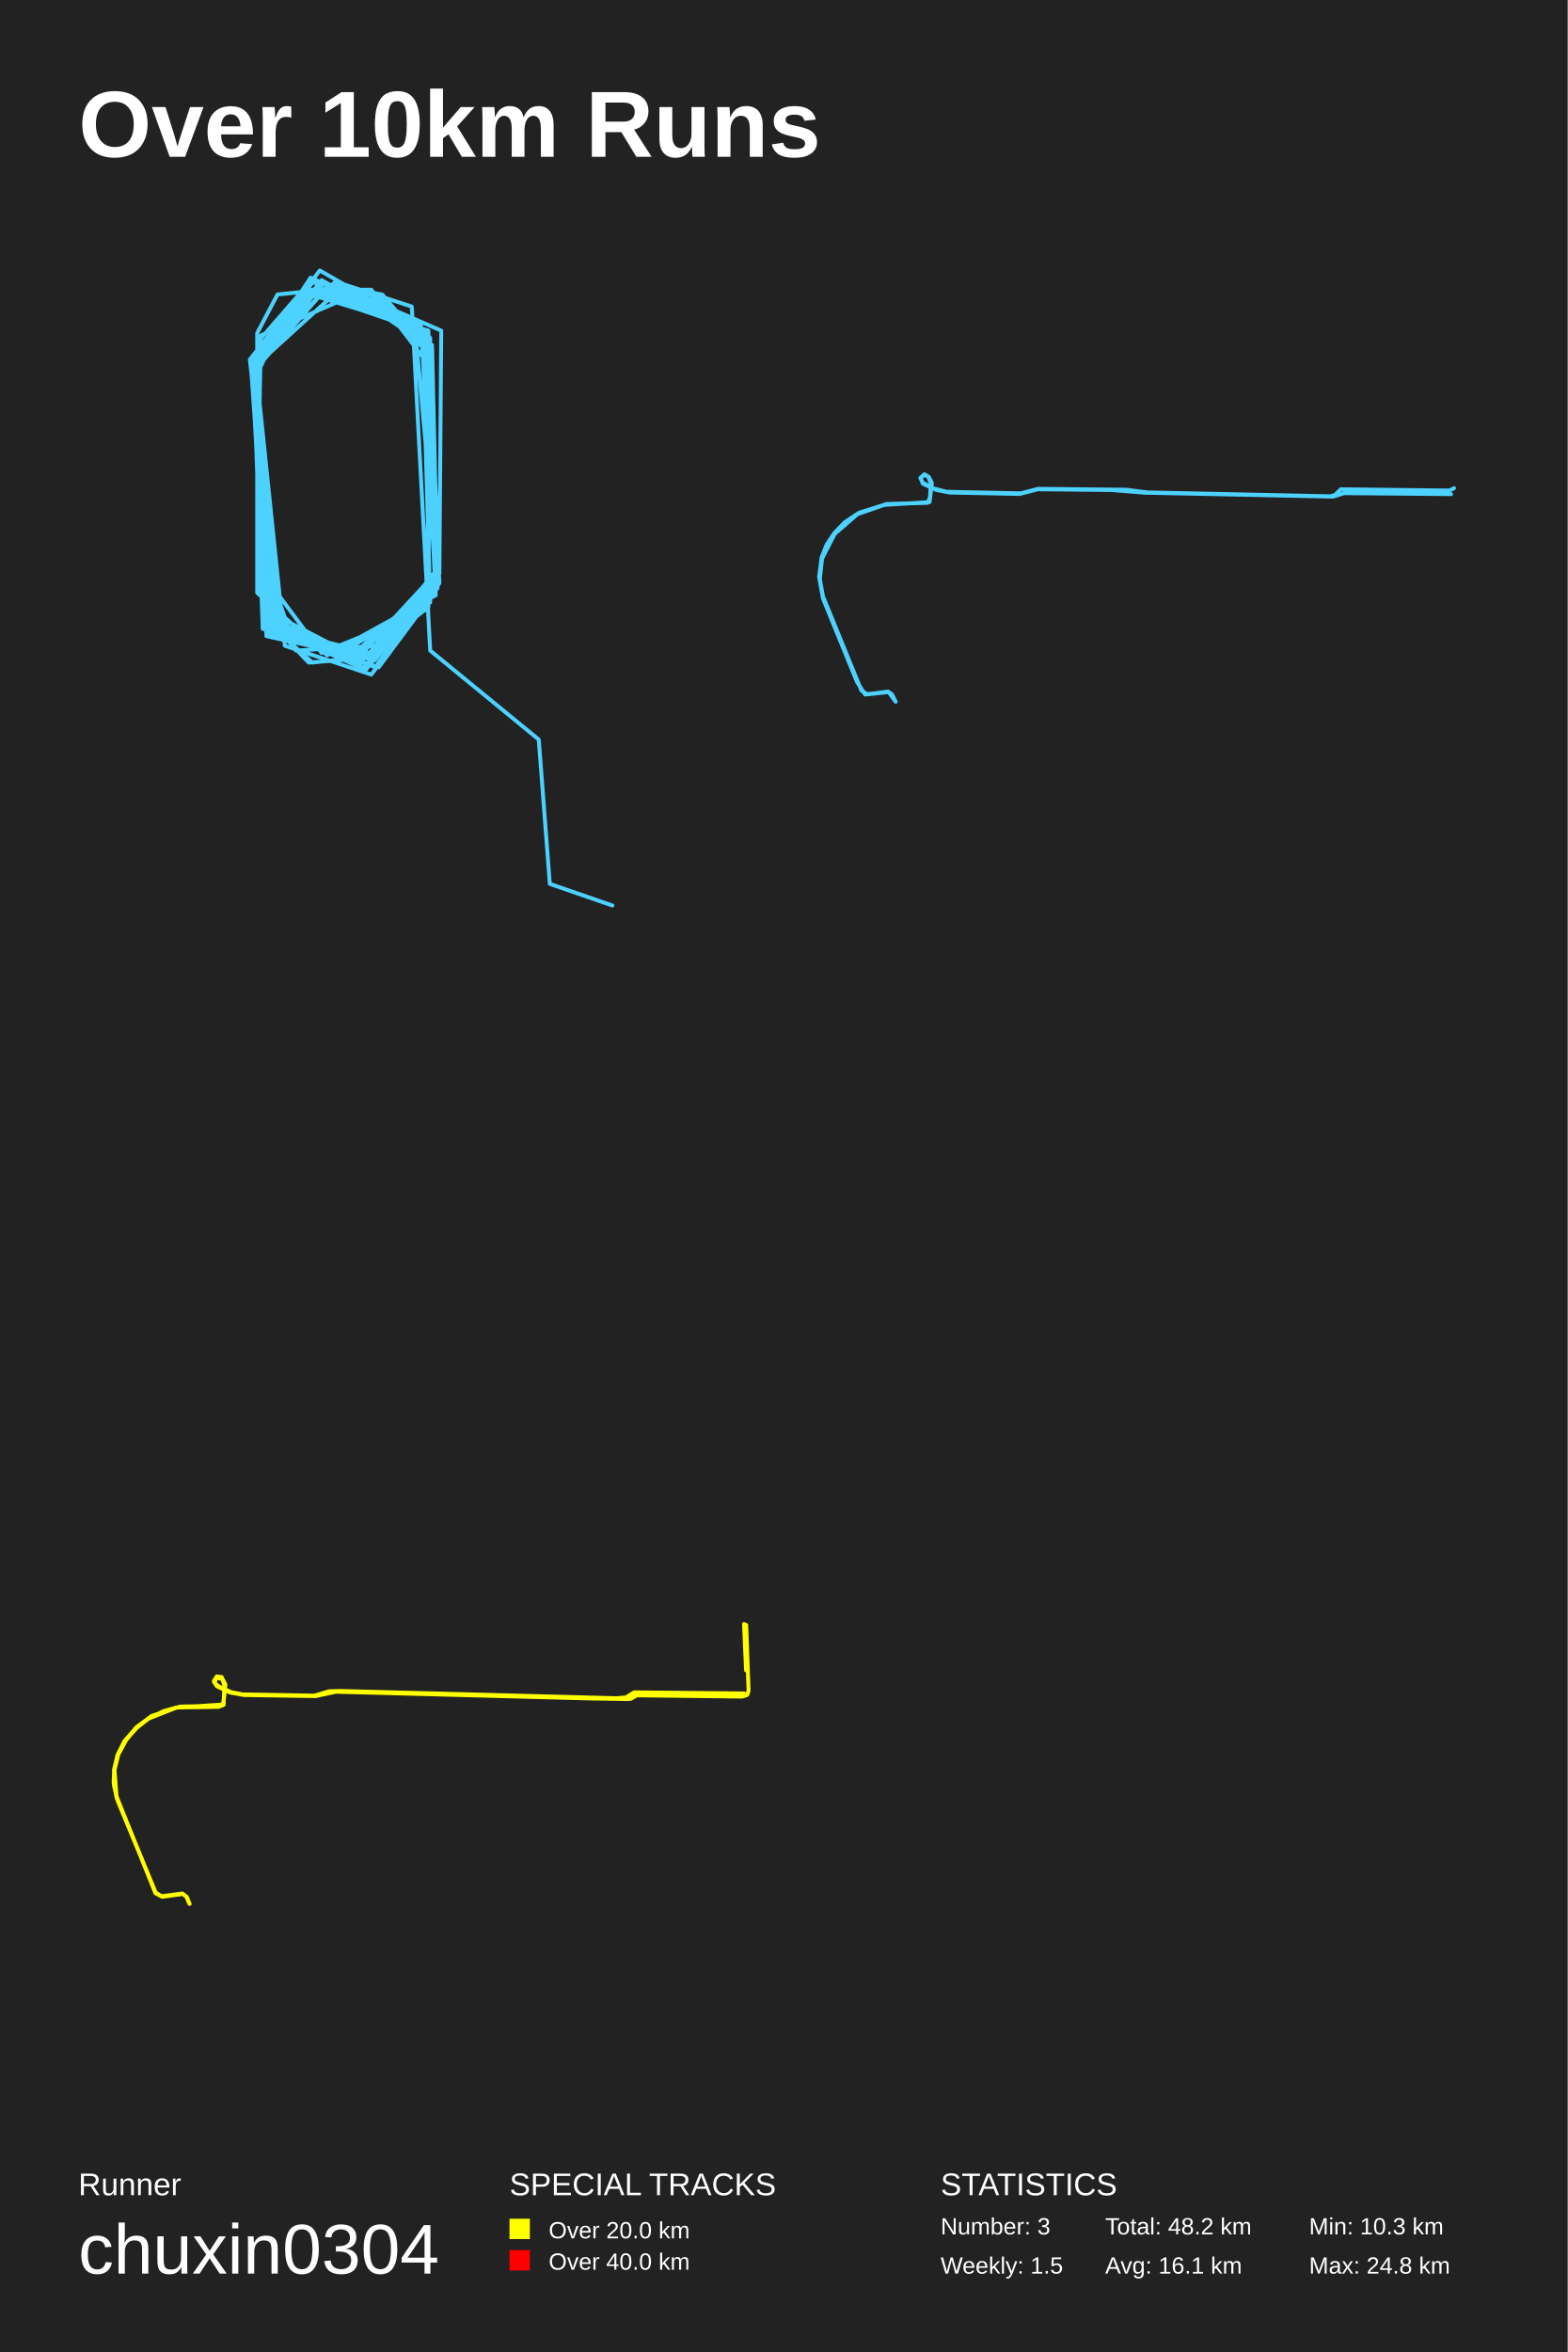
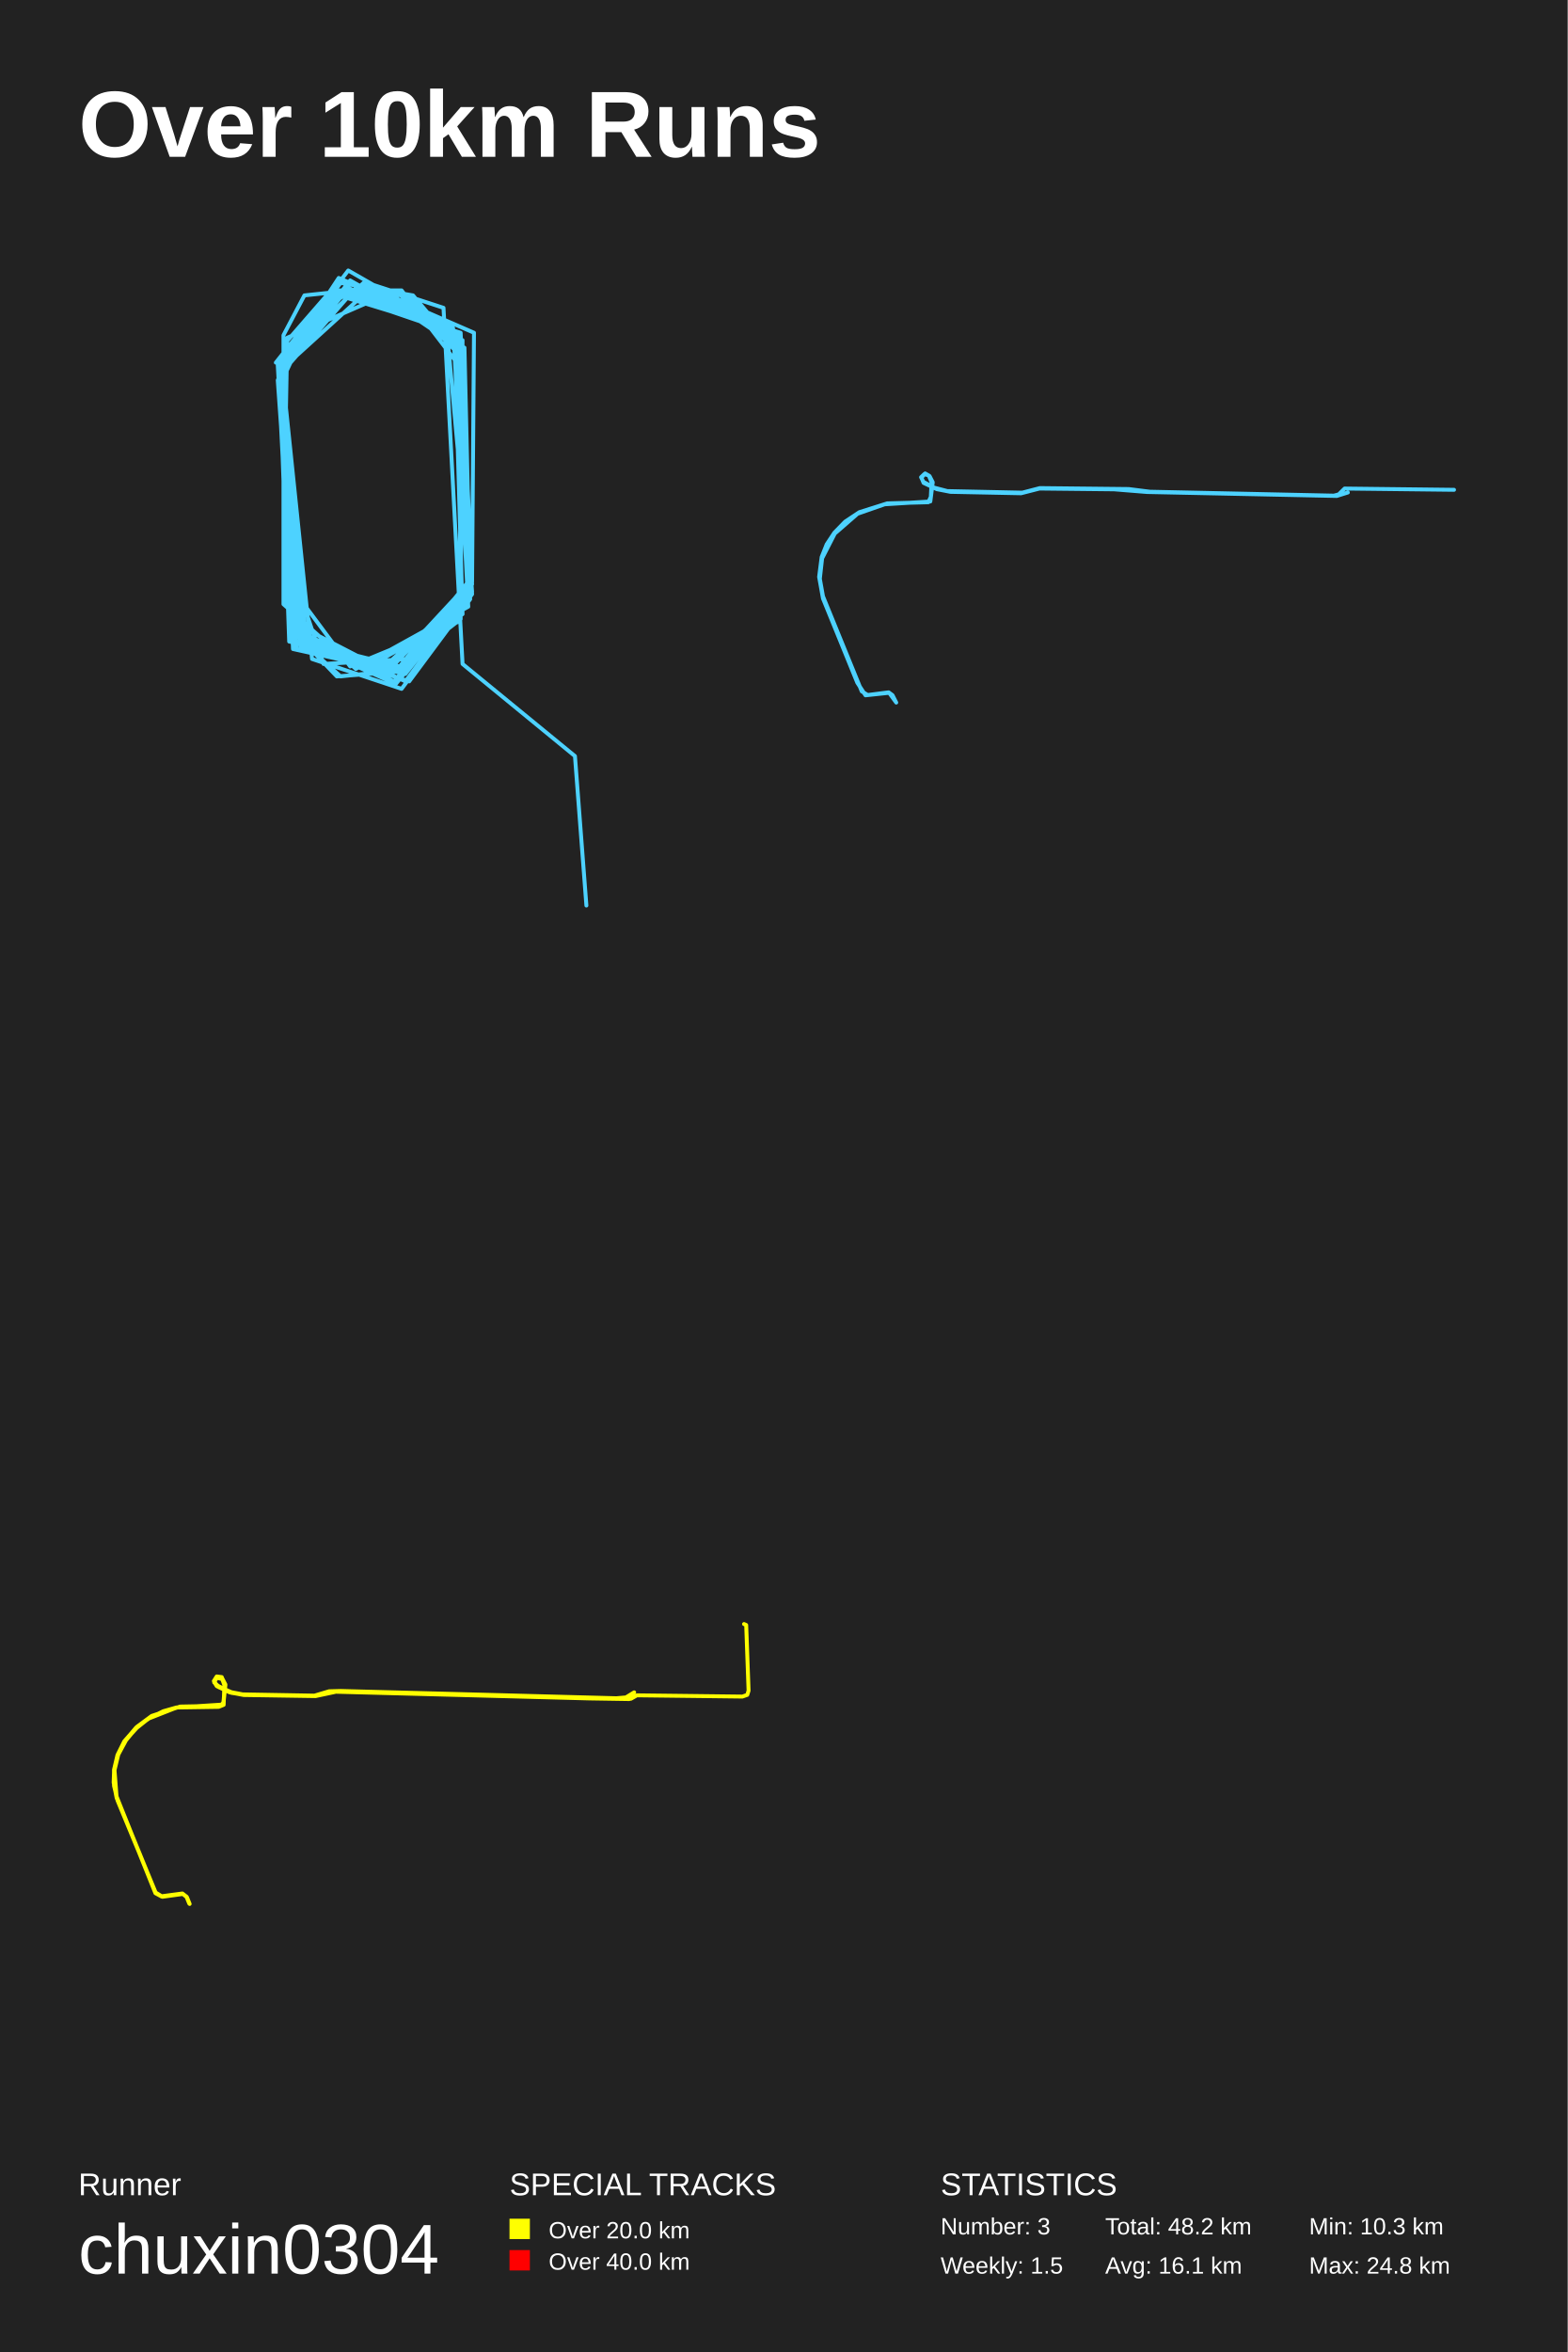
<svg xmlns="http://www.w3.org/2000/svg" baseProfile="full" height="300mm" version="1.1" viewBox="0,0,200,300" width="200mm">
  <defs />
  <rect fill="#222222" height="300" width="200" x="0" y="0" />
  <text fill="#FFFFFF" style="font-size:12px; font-family:Arial; font-weight:bold;" x="10" y="20">Over 10km Runs</text>
  <text fill="#FFFFFF" style="font-size:4px; font-family:Arial" x="10" y="280">Runner</text>
  <text fill="#FFFFFF" style="font-size:9px; font-family:Arial" x="10" y="290">chuxin0304</text>
  <text fill="#FFFFFF" style="font-size:4px; font-family:Arial" x="65" y="280">SPECIAL TRACKS</text>
  <rect fill="yellow" height="2.6" width="2.6" x="65" y="283" />
  <text fill="#FFFFFF" style="font-size:3px; font-family:Arial" x="70" y="285.5">Over 20.0 km</text>
  <rect fill="red" height="2.6" width="2.6" x="65" y="287" />
  <text fill="#FFFFFF" style="font-size:3px; font-family:Arial" x="70" y="289.5">Over 40.0 km</text>
  <text fill="#FFFFFF" style="font-size:4px; font-family:Arial" x="120" y="280">STATISTICS</text>
  <text fill="#FFFFFF" style="font-size:3px; font-family:Arial" x="120" y="285">Number: 3</text>
  <text fill="#FFFFFF" style="font-size:3px; font-family:Arial" x="120" y="290">Weekly: 1.5</text>
  <text fill="#FFFFFF" style="font-size:3px; font-family:Arial" x="141" y="285">Total: 48.2 km</text>
  <text fill="#FFFFFF" style="font-size:3px; font-family:Arial" x="141" y="290">Avg: 16.1 km</text>
  <text fill="#FFFFFF" style="font-size:3px; font-family:Arial" x="167" y="285">Min: 10.3 km</text>
  <text fill="#FFFFFF" style="font-size:3px; font-family:Arial" x="167" y="290">Max: 24.8 km</text>
-   <polyline fill="none" opacity="1" points="78.125,115.5 70.143,112.739 68.734,94.33 54.883,82.978 52.535,39.102 43.144,36.034 36.57,39.716 32.814,47.693 33.048,72.546 41.031,83.284 54.413,77.762 54.883,46.773 47.37,36.955 38.683,36.955 32.814,43.705 33.283,75.614 37.04,81.444 45.257,83.284 55.587,74.08 54.883,44.318 42.674,36.034 32.109,45.852 33.753,77.762 43.848,82.978 54.883,76.841 53.944,44.318 46.665,36.955 33.283,42.784 32.814,68.25 37.744,82.978 48.309,82.364 54.648,77.455 54.883,43.091 44.083,36.648 35.396,37.568 32.814,42.477 32.814,75.614 41.735,83.591 55.587,75.921 53.944,43.705 48.778,37.568 39.857,36.034 32.109,46.159 33.988,79.296 45.961,83.591 55.822,73.159 53.004,42.477 41.031,35.727 32.344,46.773 33.518,80.216 46.431,82.978 55.822,72.853 54.413,43.091 41.735,36.648 32.344,47.387 33.518,79.909 47.37,83.591 55.822,73.466 54.413,43.091 48.074,37.568 38.683,37.261 32.109,48 34.457,81.137 47.135,83.591 55.822,74.08 55.117,44.012 42.205,36.341 32.579,45.852 34.927,80.216 47.135,83.284 55.822,72.546 54.178,42.171 40.796,36.648 32.344,47.08 34.692,79.603 39.387,84.512 47.37,83.898 56.056,72.853 56.291,42.171 43.613,36.648 32.814,46.466 34.927,80.216 48.074,83.898 56.056,73.159 54.648,42.171 39.622,37.568 32.344,46.773 35.396,80.523 39.857,84.512 48.309,83.591 56.056,72.853 54.648,42.477 39.622,35.42 32.579,46.159 36.335,82.364 47.37,86.046 56.056,74.387 54.413,42.171 40.092,36.955 32.814,45.852 34.692,79.296 46.431,85.125 55.822,74.08 54.648,42.477 39.387,37.261 32.344,46.773 34.927,80.83 48.309,85.125 55.822,75 53.944,42.784 47.839,37.568 39.153,37.261 32.344,45.546 33.988,81.137 47.839,84.205 55.587,74.387 53.709,41.557 39.622,35.42 32.344,46.466 35.631,80.523 46.665,85.432 55.822,74.387 54.178,42.171 40.796,34.5 32.579,45.239 35.396,79.296 47.839,85.125 56.056,74.08 53.709,41.557 38.918,36.955 31.875,45.852 35.631,79.909" stroke="#4DD2FF" stroke-dasharray="none" stroke-linecap="round" stroke-linejoin="round" stroke-width="0.5" />
-   <polyline fill="none" opacity="1" points="185.5,62.267 184.92,62.566 171.061,62.406 170.313,63.144 169.703,63.304 146.381,62.805 143.71,62.466 132.462,62.346 130.233,62.925 120.74,62.725 119.061,62.287 117.702,61.549 117.412,60.97 117.824,60.571 118.389,60.751 118.74,61.608 118.649,63.463 118.328,64.141 113.124,64.281 109.598,65.398 107.797,66.595 106.438,67.991 105.462,69.467 104.821,71.082 104.5,73.595 104.988,76.327 109.338,86.996 110.376,88.591 113.368,88.272 114.268,89.508 113.795,88.571 113.307,88.212 110.651,88.551 109.903,88.093 104.988,76.048 104.592,73.834 104.882,71.241 106.484,68.11 109.369,65.597 112.803,64.401 118.588,64.042 118.893,61.608 118.481,60.811 117.931,60.492 117.458,61.03 117.733,61.688 119.412,62.486 121.137,62.825 130.081,63.005 132.416,62.406 141.863,62.506 146.046,62.845 170.069,63.344 171.473,62.905 185.118,63.025" stroke="#4DD2FF" stroke-dasharray="none" stroke-linecap="round" stroke-linejoin="round" stroke-width="0.5" />
-   <polyline fill="none" opacity="1" points="94.937,216.002 80.904,215.863 79.641,216.638 43.479,215.684 41.987,215.724 40.115,216.28 30.968,216.121 29.522,215.843 27.954,215.147 27.33,214.61 27.65,213.993 28.35,214.172 28.67,215.067 28.517,217.116 28.167,217.573 22.993,217.673 19.355,218.866 17.468,220.258 15.855,222.108 14.987,223.858 14.561,225.667 14.5,227.358 14.88,229.327 19.857,241.397 20.74,241.934 23.328,241.576 23.799,241.954 24.149,242.809 23.815,241.934 23.267,241.516 20.573,241.874 19.857,241.417 14.926,229.366 14.561,227.537 14.622,225.608 15.048,223.878 16.174,221.789 17.681,220.139 19.203,219.045 22.582,217.792 28.472,217.414 28.746,214.848 28.259,214.033 27.68,213.973 27.33,214.53 27.65,215.067 29.309,215.863 31.09,216.201 40.252,216.34 42.855,215.783 75.197,216.638 80.28,216.718 80.843,216.42 78.104,216.658 44.361,215.724 42.063,215.743 40.161,216.3 30.968,216.141 29.309,215.803 27.62,214.928 27.285,214.411 27.65,213.834 28.289,213.914 28.624,214.809 28.533,217.454 27.893,217.712 22.551,217.792 18.914,219.224 17.361,220.357 15.855,222.147 15.033,223.778 14.546,225.727 14.546,227.775 15.002,229.665 19.873,241.437 20.725,241.934 23.297,241.556 23.845,241.974 24.195,242.849 23.784,241.934 23.267,241.536 20.634,241.914 19.827,241.477 14.865,229.128 14.607,225.787 15.094,223.778 15.915,222.167 17.27,220.536 18.914,219.224 20.831,218.269 22.506,217.792 28.487,217.434 28.761,214.868 28.32,214.013 27.696,213.934 27.346,214.53 27.878,215.187 29.522,215.922 31.333,216.201 40.313,216.32 42.489,215.743 78.408,216.678 80.493,216.678 81.254,216.241 94.709,216.4 95.333,216.181 95.5,215.644 95.196,207.271 94.922,207.151 95.18,213.058" stroke="yellow" stroke-dasharray="none" stroke-linecap="round" stroke-linejoin="round" stroke-width="0.5" />
+   <polyline fill="none" opacity="1" points="74.81,115.5 73.351,96.441 59.011,84.689 56.58,39.265 46.857,36.088 40.052,39.9 36.163,48.159 36.406,73.889 44.67,85.006 58.524,79.289 59.011,47.206 51.233,37.041 42.239,37.041 36.163,44.03 36.649,77.065 40.538,83.1 49.045,85.006 59.74,75.477 59.011,44.665 46.371,36.088 35.434,46.253 37.135,79.289 47.587,84.689 59.011,78.336 58.038,44.665 50.503,37.041 36.649,43.077 36.163,69.442 41.267,84.689 52.205,84.053 58.767,78.971 59.011,43.394 47.83,36.724 38.836,37.677 36.163,42.759 36.163,77.065 45.399,85.324 59.74,77.383 58.038,44.03 52.691,37.677 43.455,36.088 35.434,46.571 37.378,80.877 49.774,85.324 59.983,74.524 57.066,42.759 44.67,35.771 35.677,47.206 36.892,81.83 50.26,84.689 59.983,74.206 58.524,43.394 45.399,36.724 35.677,47.841 36.892,81.512 51.233,85.324 59.983,74.842 58.524,43.394 51.962,37.677 42.239,37.359 35.434,48.477 37.864,82.783 50.989,85.324 59.983,75.477 59.254,44.347 45.885,36.406 35.92,46.253 38.35,81.83 50.989,85.006 59.983,73.889 58.281,42.441 44.427,36.724 35.677,47.524 38.107,81.194 42.968,86.277 51.233,85.642 60.226,74.206 60.469,42.441 47.344,36.724 36.163,46.888 38.35,81.83 51.962,85.642 60.226,74.524 58.767,42.441 43.212,37.677 35.677,47.206 38.836,82.147 43.455,86.277 52.205,85.324 60.226,74.206 58.767,42.759 43.212,35.453 35.92,46.571 39.809,84.053 51.233,87.865 60.226,75.794 58.524,42.441 43.698,37.041 36.163,46.253 38.107,80.877 50.26,86.912 59.983,75.477 58.767,42.759 42.968,37.359 35.677,47.206 38.35,82.465 52.205,86.912 59.983,76.43 58.038,43.077 51.719,37.677 42.725,37.359 35.677,45.935 37.378,82.783 51.719,85.959 59.74,75.794 57.795,41.806 43.212,35.453 35.677,46.888 39.079,82.147 50.503,87.23 59.983,75.794 58.281,42.441 44.427,34.5 35.92,45.618 38.836,80.877 51.719,86.912 60.226,75.477 57.795,41.806 42.482,37.041 35.19,46.253" stroke="#4DD2FF" stroke-dasharray="none" stroke-linecap="round" stroke-linejoin="round" stroke-width="0.5" />
+   <polyline fill="none" opacity="1" points="185.5,62.476 171.541,62.315 170.788,63.059 170.173,63.219 146.683,62.717 143.993,62.376 132.663,62.255 130.419,62.838 120.857,62.637 119.166,62.195 117.798,61.452 117.506,60.869 117.921,60.467 118.489,60.648 118.843,61.512 118.751,63.38 118.428,64.063 113.186,64.204 109.635,65.329 107.821,66.534 106.452,67.94 105.468,69.427 104.823,71.054 104.5,73.585 104.992,76.337 109.373,87.082 110.419,88.689 113.432,88.368 114.339,89.613 113.862,88.669 113.37,88.308 110.695,88.649 109.942,88.187 104.992,76.055 104.592,73.826 104.884,71.214 106.498,68.061 109.404,65.53 112.863,64.324 118.689,63.963 118.997,61.512 118.582,60.708 118.028,60.387 117.552,60.929 117.828,61.592 119.519,62.396 121.257,62.737 130.265,62.918 132.617,62.315 142.133,62.416 146.345,62.757 170.542,63.26 171.956,62.818" stroke="#4DD2FF" stroke-dasharray="none" stroke-linecap="round" stroke-linejoin="round" stroke-width="0.5" />
+   <polyline fill="none" opacity="1" points="80.904,215.863 79.641,216.638 43.479,215.684 41.987,215.724 40.115,216.28 30.968,216.121 29.522,215.843 27.954,215.147 27.33,214.61 27.65,213.993 28.35,214.172 28.67,215.067 28.517,217.116 28.167,217.573 22.993,217.673 19.355,218.866 17.468,220.258 15.855,222.108 14.987,223.858 14.561,225.667 14.5,227.358 14.88,229.327 19.857,241.397 20.74,241.934 23.328,241.576 23.799,241.954 24.149,242.809 23.815,241.934 23.267,241.516 20.573,241.874 19.857,241.417 14.926,229.366 14.561,227.537 14.622,225.608 15.048,223.878 16.174,221.789 17.681,220.139 19.203,219.045 22.582,217.792 28.472,217.414 28.746,214.848 28.259,214.033 27.68,213.973 27.33,214.53 27.65,215.067 29.309,215.863 31.09,216.201 40.252,216.34 42.855,215.783 75.197,216.638 80.28,216.718 80.843,216.42 78.104,216.658 44.361,215.724 42.063,215.743 40.161,216.3 30.968,216.141 29.309,215.803 27.62,214.928 27.285,214.411 27.65,213.834 28.289,213.914 28.624,214.809 28.533,217.454 27.893,217.712 22.551,217.792 18.914,219.224 17.361,220.357 15.855,222.147 15.033,223.778 14.546,225.727 14.546,227.775 15.002,229.665 19.873,241.437 20.725,241.934 23.297,241.556 23.845,241.974 24.195,242.849 23.784,241.934 23.267,241.536 20.634,241.914 19.827,241.477 14.865,229.128 14.607,225.787 15.094,223.778 15.915,222.167 17.27,220.536 18.914,219.224 20.831,218.269 22.506,217.792 28.487,217.434 28.761,214.868 28.32,214.013 27.696,213.934 27.346,214.53 27.878,215.187 29.522,215.922 31.333,216.201 40.313,216.32 42.489,215.743 78.408,216.678 80.493,216.678 81.254,216.241 94.709,216.4 95.333,216.181 95.5,215.644 95.196,207.271 94.922,207.151" stroke="yellow" stroke-dasharray="none" stroke-linecap="round" stroke-linejoin="round" stroke-width="0.5" />
</svg>
